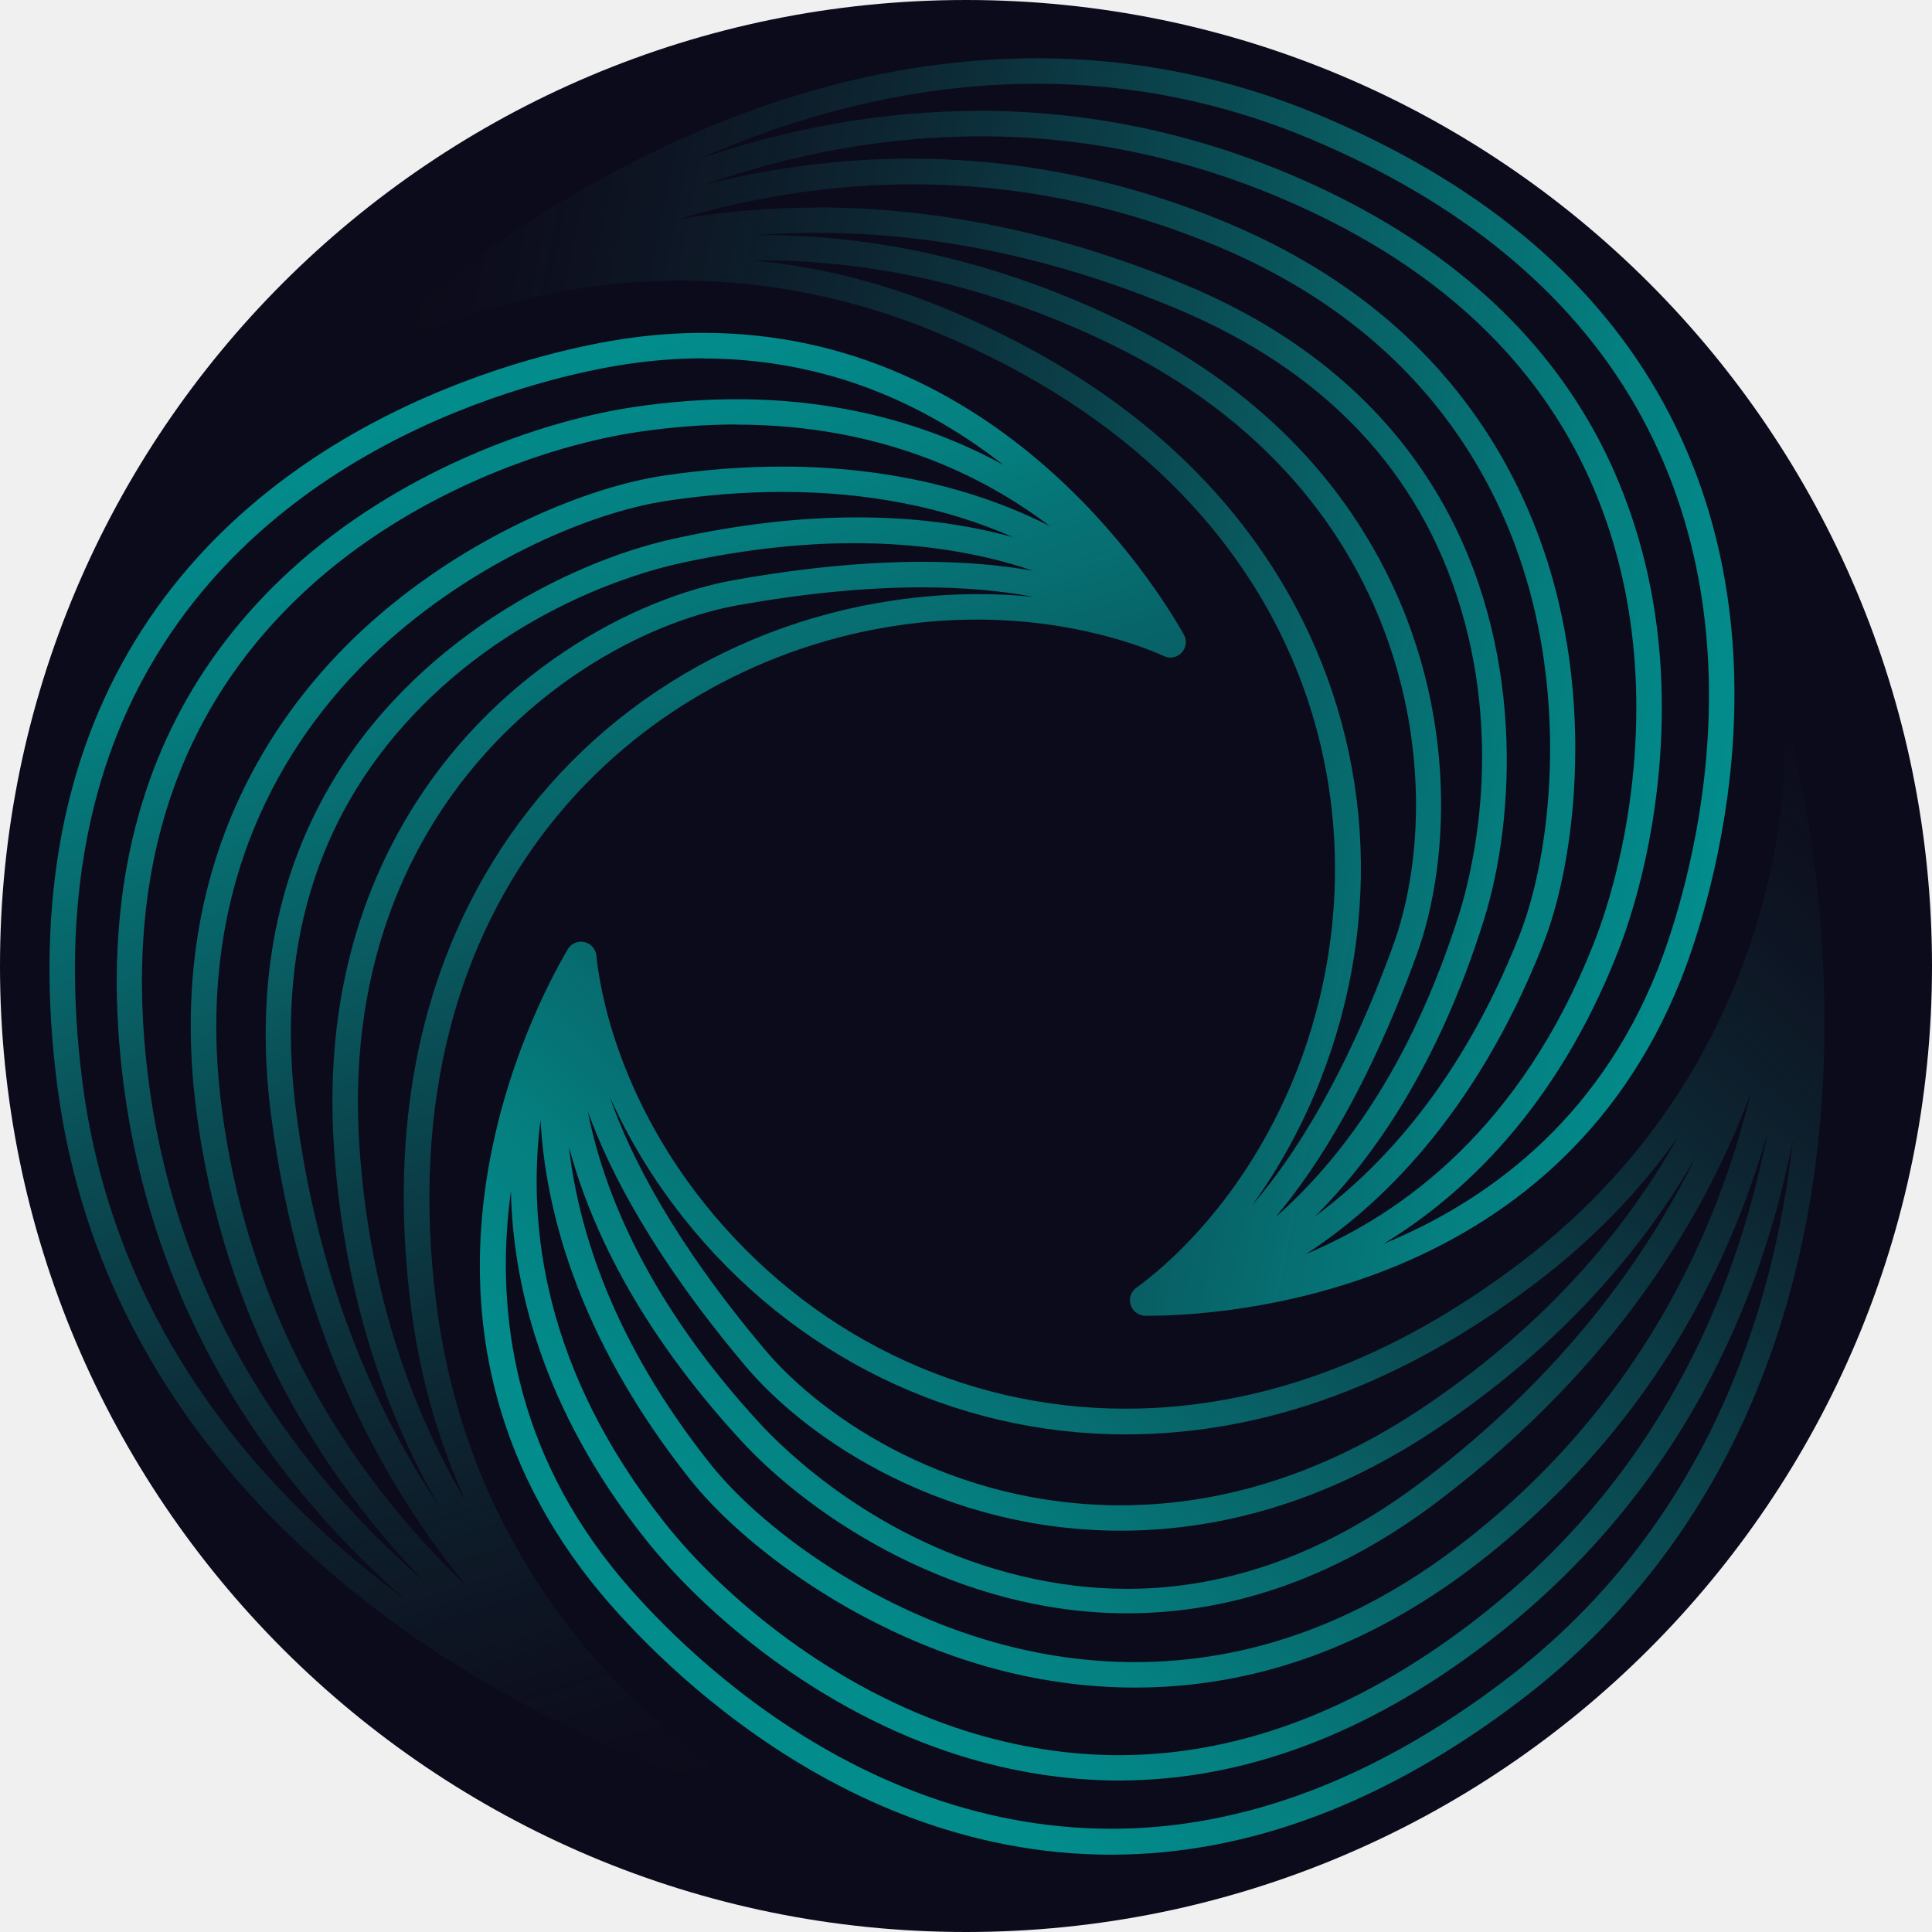
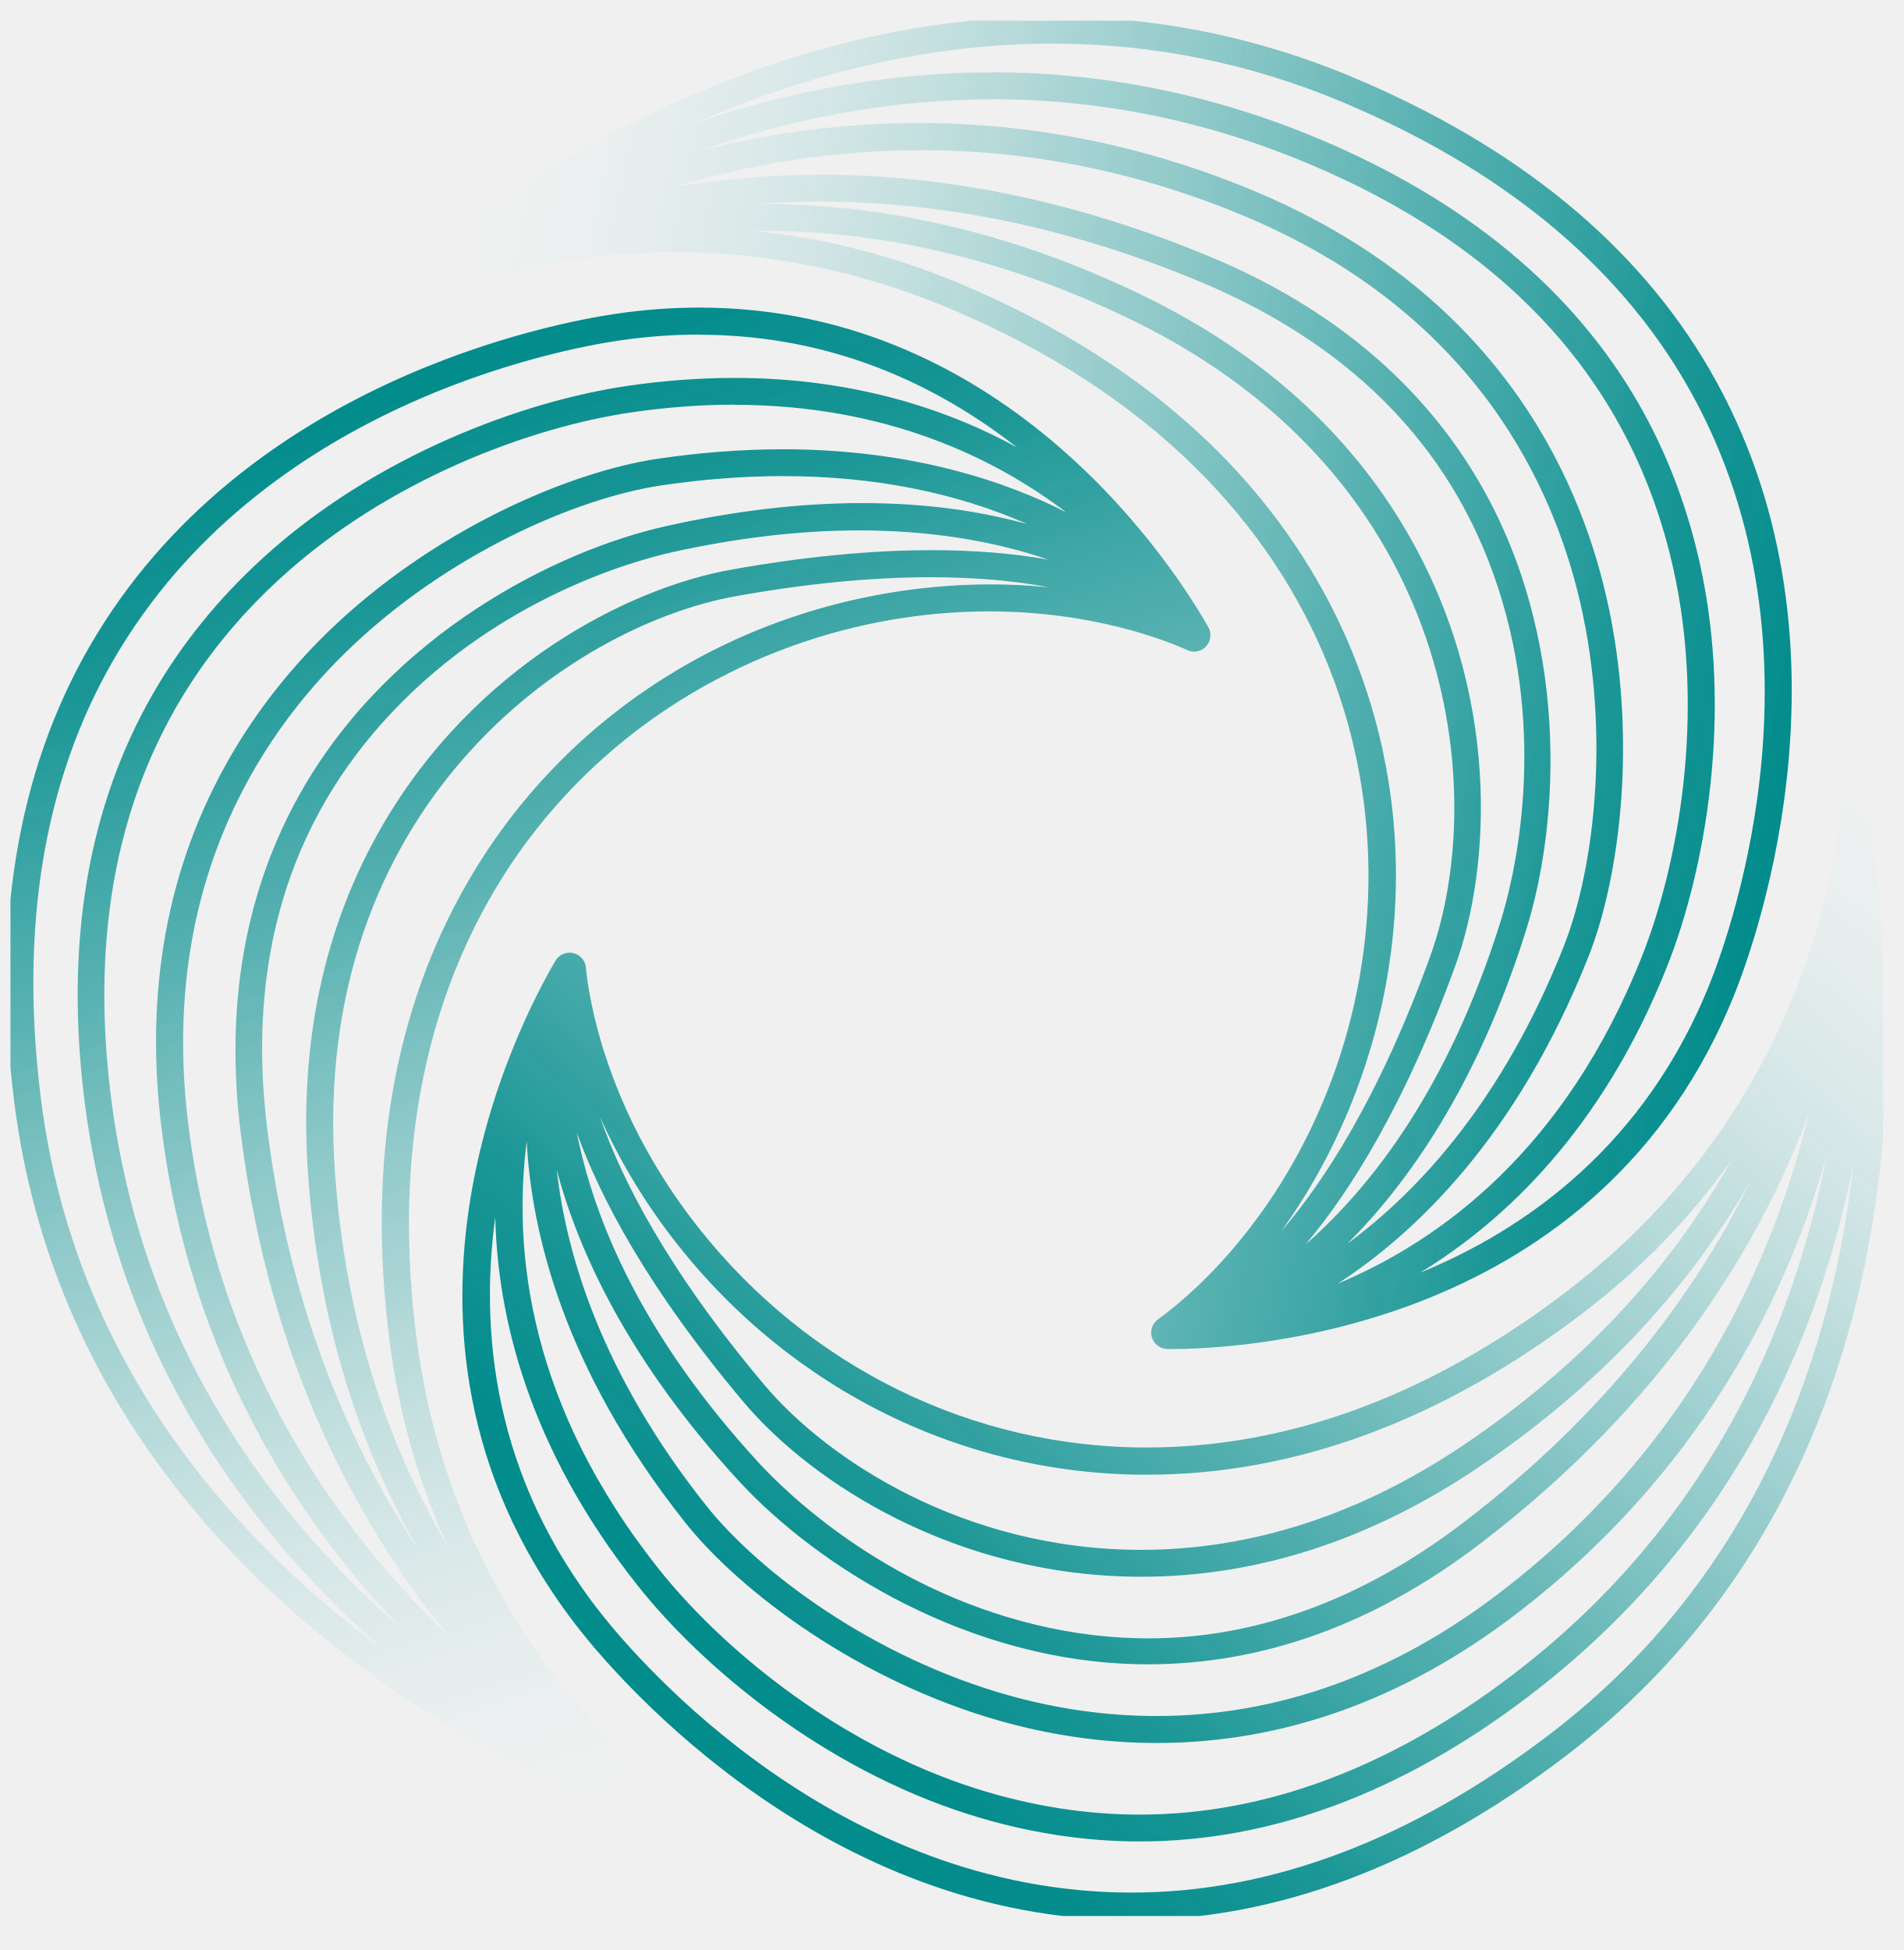
- <svg xmlns="http://www.w3.org/2000/svg" width="400" height="400" viewBox="0 0 400 400" fill="none">
-   <rect width="400" height="400" rx="200" fill="#0C0B1B" />
-   <path d="M230.094 383.993C170.24 383.993 129.971 337.005 122.506 327.586C77.662 271.004 110.497 208.496 117.549 196.535C118.121 195.566 119.17 194.962 120.298 194.962C120.599 194.962 120.885 195.01 121.171 195.09C122.442 195.455 123.347 196.535 123.475 197.838C124.078 204.033 127.478 226.002 145.586 248.844C167.158 276.055 199.039 291.67 233.064 291.654C260.942 291.654 288.487 281.44 314.951 261.298C371.692 218.123 369.563 155.012 369.532 154.377L371.088 154.138C371.454 155.457 379.809 187.099 377.268 226.859C374.869 264.094 362.098 316.037 314.792 352.048C286.946 373.239 258.464 383.977 230.126 383.993H230.094ZM105.763 246.731C102.792 268.668 105.207 297.309 126.62 324.313C133.8 333.384 172.575 378.624 230.142 378.624C257.368 378.624 284.77 368.267 311.599 347.855C353.393 316.053 367.308 271.226 371.168 236.152C364.798 268.684 348.309 309.366 307.644 340.309C282.943 359.101 257.4 368.632 231.714 368.632C220.706 368.632 209.507 366.869 198.451 363.39C169.573 354.288 145.983 334.273 133.546 318.563C112.18 291.606 106.224 265.968 105.779 246.715L105.763 246.731ZM111.926 231.784C109.13 253.578 112.482 283.553 137.66 315.322C149.621 330.413 172.289 349.666 200.04 358.402C210.556 361.706 221.198 363.39 231.667 363.39C256.225 363.39 280.719 354.225 304.467 336.147C343.417 306.506 359.604 267.318 365.91 234.691C357.809 263.14 340.685 297.229 304.912 324.456C283.165 340.992 259.656 349.395 235.002 349.395C224.852 349.395 214.59 347.95 204.503 345.107C177.054 337.371 153.735 319.993 142.791 306.189C119.027 276.198 112.816 249.384 111.91 231.784H111.926ZM117.772 237.296C119.71 254.515 126.826 277.564 146.921 302.916C157.325 316.053 179.612 332.621 205.933 340.039C215.528 342.74 225.297 344.122 234.955 344.122C258.464 344.122 280.926 336.1 301.719 320.278C338.969 291.924 355.394 255.595 362.479 226.303C353.265 251.163 334.823 282.6 297.97 310.636C277.574 326.156 255.827 334.019 233.319 334.019C198.594 334.019 168.54 314.719 153.354 298.183C131.751 274.673 121.997 253.324 117.756 237.296H117.772ZM121.711 230.148C125.047 247.001 134.26 269.622 157.246 294.624C162.408 300.248 181.581 319.151 211.429 326.299C218.768 328.062 226.155 328.952 233.366 328.952C254.493 328.952 275.175 321.375 294.809 306.427C323.72 284.426 340.891 260.313 351.073 239.551C338.54 261.377 320.717 280.137 297.891 295.53C276.859 309.715 254.684 316.911 232.016 316.911C195.878 316.911 167.571 298.532 154.307 282.79C135.706 260.71 126.35 242.983 121.711 230.148ZM126.286 227.209C130.448 239.186 139.359 256.866 158.342 279.407C170.875 294.275 197.673 311.653 231.968 311.653C253.62 311.653 274.81 304.759 294.968 291.177C317.588 275.928 335.157 257.231 347.372 235.437C339.446 246.652 329.661 256.723 318.144 265.491C290.695 286.38 262.054 296.975 233.049 296.975C197.45 296.975 164.076 280.63 141.472 252.1C135.341 244.365 130.21 235.93 126.302 227.209H126.286Z" fill="url(#paint0_linear_30876_22369)" />
-   <path d="M237.099 272.401C235.654 272.401 234.399 271.401 234.033 269.987C233.7 268.7 234.192 267.382 235.257 266.619C240.308 262.998 257.638 249.066 268.377 221.967C288.328 171.58 273.698 102.242 194.48 69.059C177.118 61.783 159.073 58.098 140.853 58.098C101.903 58.098 74.867 75.079 74.597 75.254L73.612 74.031C74.581 73.062 97.757 50.013 133.514 32.317C160.661 18.878 187.999 12.064 214.749 12.064C234.859 12.064 254.509 16.019 273.158 23.834C305.436 37.352 328.977 56.653 343.147 81.195C373.09 133.027 352.519 191.404 348.103 202.587C321.798 269.05 251.602 272.417 237.798 272.417H237.099V272.401ZM188.698 32.857C211.048 32.857 233.064 37.337 254.16 46.169C279.353 56.732 298.383 72.903 310.71 94.252C315.777 103.037 319.669 112.647 322.242 122.797C329.263 150.437 325.88 179.332 319.399 195.693C305.309 231.275 285.183 250.051 270.394 259.63C290.663 251.163 314.951 233.277 329.867 195.582C336.952 177.68 342.289 148.42 335.983 120.033C327.961 83.911 303.911 57.224 264.501 40.72C244.708 32.428 224.026 28.219 203.058 28.219C184.107 28.219 164.902 31.586 145.745 38.258C159.962 34.668 174.338 32.841 188.682 32.841L188.698 32.857ZM202.804 22.945C224.63 22.945 246.074 27.297 266.55 35.875C295.174 47.868 316.206 65.231 329.057 87.469C334.569 97 338.62 107.58 341.145 118.906C347.706 148.467 342.162 178.903 334.791 197.536C322.131 229.528 302.894 247.494 286.454 257.517C306.929 249.13 330.534 232.721 343.226 200.665C347.483 189.911 367.276 133.71 338.508 83.864C324.895 60.29 302.227 41.721 271.141 28.695C253.159 21.166 234.192 17.337 214.765 17.337C191.7 17.337 168.143 22.579 144.633 32.937C163.933 26.312 183.456 22.961 202.835 22.961L202.804 22.945ZM157.722 48.663C182.884 48.663 208.093 54.731 232.636 66.708C255.446 77.827 272.745 93.426 284.087 113.076C302.164 144.369 300.385 178.077 293.395 197.425C283.563 224.572 272.888 241.537 264.104 251.973C277.034 240.663 292.013 221.363 302.18 188.958C304.467 181.667 311.25 155.616 302.513 126.197C294.062 97.699 274.254 76.747 243.612 63.912C218.72 53.492 193.67 48.202 169.175 48.202C165.029 48.202 160.883 48.361 156.785 48.663C157.087 48.663 157.405 48.663 157.706 48.663H157.722ZM169.191 42.944C194.385 42.944 220.118 48.377 245.661 59.067C269.298 68.963 286.994 83.879 298.24 103.37C315.602 133.44 313.919 169.118 307.199 190.546C297.637 221.014 284.023 240.123 272.268 251.83C286.215 241.553 302.624 223.857 314.538 193.771C320.701 178.188 323.91 150.596 317.175 124.1C311.218 100.701 295.111 69.027 252.142 51.029C231.746 42.483 210.524 38.163 189.047 38.163C172.877 38.163 156.531 40.593 140.313 45.406C149.748 43.786 159.422 42.976 169.191 42.976V42.944ZM155.959 53.92C169.604 55.191 183.202 58.638 196.513 64.214C228.331 77.541 251.825 97.048 266.327 122.162C284.134 152.995 286.66 190.07 273.253 223.905C269.616 233.086 264.882 241.744 259.29 249.479C267.582 239.885 278.432 223.333 288.471 195.63C299.86 164.13 294.158 102.576 230.348 71.426C206.521 59.798 182.09 53.905 157.706 53.905C157.135 53.905 156.547 53.905 155.975 53.905L155.959 53.92Z" fill="url(#paint1_linear_30876_22369)" />
-   <path d="M155.053 372.159C153.719 371.809 122.092 363.199 88.988 341.135C57.933 320.453 19.349 283.41 11.819 224.445C7.387 189.736 12.328 159.698 26.497 135.14C56.424 83.292 117.263 71.918 129.145 70.155C134.689 69.329 140.233 68.916 145.618 68.916C206.663 68.916 239.212 120.939 245.105 131.375C245.82 132.63 245.581 134.219 244.549 135.235C243.945 135.823 243.151 136.141 242.325 136.141C241.88 136.141 241.436 136.045 241.023 135.855C237.099 134.076 222.723 128.278 202.247 128.278C196.799 128.278 191.271 128.691 185.807 129.501C132.195 137.427 79.457 184.748 90.338 269.955C99.361 340.722 155.085 370.395 155.641 370.681L155.069 372.159H155.053ZM145.554 74.19C140.439 74.19 135.166 74.587 129.908 75.365C118.455 77.049 59.903 88.009 31.119 137.856C17.506 161.429 12.772 190.34 17.03 223.778C23.669 275.864 55.535 310.334 83.984 331.223C58.998 309.429 32.009 274.816 25.544 224.143C21.62 193.342 26.132 166.465 38.967 144.226C44.463 134.695 51.595 125.879 60.141 118.048C82.46 97.588 111.592 87.168 131.417 84.245C138.581 83.18 145.697 82.656 152.544 82.656C176.466 82.656 194.829 89.185 207.696 96.222C188.999 81.608 168.143 74.221 145.57 74.221L145.554 74.19ZM161.963 101.845C154.355 101.845 146.38 102.449 138.279 103.656C121.695 106.102 96.2 117.126 76.63 136.204C59.331 153.058 39.967 182.842 45.861 229.051C51.786 275.499 75.025 307.872 96.867 328.666C79.95 308.254 61.952 276.579 56.09 230.64C52.85 205.224 56.901 182.445 68.163 162.954C85.525 132.884 117.263 116.507 139.169 111.614C152.512 108.628 165.379 107.119 177.388 107.119C189.397 107.119 199.785 108.501 209.729 111.217C195.608 104.99 179.58 101.845 161.963 101.845ZM152.48 87.882C145.92 87.882 139.073 88.406 132.163 89.423C113.117 92.235 85.112 102.242 63.668 121.908C36.393 146.911 25.306 181.095 30.722 223.476C36.917 272.036 62.762 305.633 87.86 327.427C67.273 306.189 46.305 274.323 40.619 229.719C37.156 202.619 41.651 178.061 53.978 156.712C59.045 147.927 65.431 139.762 72.928 132.439C93.356 112.536 120.075 101.035 137.485 98.462C145.84 97.223 154.084 96.603 161.995 96.603C187.57 96.603 206.044 103.148 217.338 108.914C203.391 98.319 182.137 87.914 152.464 87.914L152.48 87.882ZM176.8 112.456C165.283 112.456 153.004 113.902 140.296 116.729C132.846 118.397 106.89 125.545 85.763 147.816C65.304 169.372 57.075 197.012 61.285 229.957C65.891 266 78.186 292.909 91.069 312.114C78.441 290.335 71.102 265.539 69.18 238.058C67.416 212.738 72.261 189.959 83.603 170.325C101.664 139.032 131.734 123.703 152.004 120.097C166.093 117.587 179.214 116.316 191.001 116.316C199.309 116.316 206.965 116.936 213.891 118.175C202.756 114.378 190.318 112.456 176.8 112.456ZM190.826 121.606C179.326 121.606 166.57 122.845 152.941 125.275C119.964 131.153 69.497 166.878 74.438 237.709C76.328 264.92 83.746 289.493 96.502 310.97C90.751 298.5 86.923 284.982 85.096 270.622C80.728 236.406 85.875 206.304 100.378 181.19C118.185 150.358 149.033 129.628 185.028 124.306C190.874 123.449 196.751 123.004 202.518 123.004C206.409 123.004 210.269 123.194 214.066 123.592C207.156 122.273 199.372 121.606 190.842 121.606H190.826Z" fill="url(#paint2_linear_30876_22369)" />
+ <svg xmlns="http://www.w3.org/2000/svg" width="123" height="126" viewBox="0 0 123 126" fill="none">
+   <g clip-path="url(#clip0_30491_29900)">
+     <path d="M73.112 124.065C53.319 124.065 40.004 108.527 37.535 105.412C22.706 86.702 33.563 66.031 35.896 62.076C36.085 61.756 36.431 61.556 36.804 61.556C36.904 61.556 36.999 61.572 37.093 61.598C37.514 61.719 37.813 62.076 37.855 62.507C38.055 64.555 39.179 71.82 45.167 79.374C52.3 88.372 62.843 93.535 74.095 93.53C83.314 93.53 92.422 90.153 101.173 83.492C119.937 69.215 119.233 48.345 119.222 48.135L119.737 48.056C119.858 48.492 122.621 58.956 121.78 72.104C120.987 84.416 116.764 101.593 101.121 113.502C91.912 120.509 82.494 124.06 73.123 124.065H73.112ZM31.998 78.675C31.016 85.929 31.814 95.4 38.895 104.33C41.269 107.33 54.092 122.29 73.128 122.29C82.132 122.29 91.193 118.865 100.065 112.115C113.885 101.599 118.487 86.775 119.763 75.177C117.657 85.935 112.204 99.387 98.757 109.62C90.589 115.834 82.142 118.986 73.648 118.986C70.008 118.986 66.305 118.403 62.649 117.252C53.099 114.242 45.298 107.624 41.185 102.429C34.12 93.514 32.15 85.036 32.003 78.67L31.998 78.675ZM34.036 73.732C33.112 80.939 34.22 90.851 42.546 101.357C46.501 106.347 53.997 112.714 63.174 115.603C66.651 116.695 70.171 117.252 73.632 117.252C81.753 117.252 89.853 114.221 97.706 108.244C110.586 98.442 115.939 85.483 118.024 74.694C115.345 84.101 109.683 95.374 97.853 104.377C90.662 109.846 82.888 112.624 74.736 112.624C71.379 112.624 67.986 112.146 64.65 111.206C55.573 108.648 47.862 102.901 44.243 98.337C36.384 88.419 34.33 79.552 34.031 73.732H34.036ZM35.969 75.555C36.61 81.249 38.963 88.871 45.608 97.255C49.049 101.599 56.419 107.077 65.123 109.531C68.296 110.424 71.526 110.881 74.72 110.881C82.494 110.881 89.922 108.228 96.798 102.996C109.116 93.62 114.547 81.606 116.89 71.92C113.843 80.141 107.745 90.536 95.558 99.808C88.813 104.94 81.622 107.54 74.179 107.54C62.696 107.54 52.758 101.157 47.736 95.689C40.592 87.915 37.367 80.855 35.964 75.555H35.969ZM37.272 73.191C38.375 78.764 41.422 86.245 49.023 94.513C50.73 96.372 57.07 102.623 66.94 104.987C69.367 105.57 71.81 105.864 74.195 105.864C81.181 105.864 88.02 103.358 94.513 98.415C104.073 91.14 109.751 83.166 113.118 76.301C108.974 83.518 103.08 89.722 95.532 94.812C88.577 99.503 81.244 101.882 73.748 101.882C61.798 101.882 52.437 95.805 48.051 90.599C41.9 83.298 38.806 77.436 37.272 73.191ZM38.785 72.219C40.161 76.18 43.108 82.026 49.385 89.48C53.53 94.397 62.391 100.144 73.732 100.144C80.892 100.144 87.899 97.864 94.565 93.373C102.045 88.33 107.855 82.147 111.894 74.94C109.273 78.649 106.037 81.979 102.229 84.879C93.152 91.786 83.681 95.29 74.089 95.29C62.318 95.29 51.281 89.885 43.807 80.451C41.779 77.892 40.082 75.103 38.79 72.219H38.785Z" fill="url(#paint0_linear_30491_29900)" />
+     <path d="M75.429 87.164C74.951 87.164 74.536 86.833 74.415 86.366C74.305 85.94 74.468 85.504 74.82 85.252C76.49 84.054 82.221 79.448 85.772 70.486C92.369 53.824 87.531 30.895 61.335 19.922C55.594 17.516 49.627 16.297 43.602 16.297C30.722 16.297 21.781 21.913 21.692 21.971L21.366 21.566C21.687 21.246 29.351 13.624 41.175 7.772C50.152 3.328 59.192 1.075 68.038 1.075C74.688 1.075 81.186 2.383 87.353 4.967C98.027 9.437 105.811 15.819 110.497 23.935C120.399 41.075 113.596 60.38 112.136 64.078C103.437 86.056 80.225 87.169 75.66 87.169H75.429V87.164ZM59.423 7.951C66.814 7.951 74.095 9.432 81.07 12.353C89.401 15.846 95.694 21.193 99.771 28.253C101.446 31.158 102.733 34.336 103.584 37.693C105.906 46.833 104.787 56.388 102.644 61.798C97.985 73.564 91.329 79.773 86.439 82.941C93.141 80.141 101.173 74.226 106.106 61.761C108.448 55.841 110.213 46.165 108.128 36.779C105.475 24.834 97.522 16.009 84.49 10.551C77.945 7.809 71.106 6.417 64.172 6.417C57.905 6.417 51.554 7.53 45.219 9.737C49.921 8.55 54.675 7.945 59.418 7.945L59.423 7.951ZM64.088 4.673C71.305 4.673 78.397 6.112 85.168 8.949C94.633 12.915 101.588 18.656 105.838 26.01C107.66 29.162 109 32.66 109.835 36.406C112.005 46.181 110.171 56.246 107.734 62.407C103.547 72.987 97.186 78.928 91.749 82.242C98.52 79.469 106.326 74.042 110.523 63.442C111.931 59.886 118.476 41.301 108.963 24.818C104.461 17.022 96.966 10.882 86.686 6.574C80.74 4.085 74.468 2.819 68.043 2.819C60.416 2.819 52.626 4.552 44.852 7.977C51.234 5.787 57.69 4.678 64.098 4.678L64.088 4.673ZM49.18 13.177C57.501 13.177 65.837 15.184 73.953 19.145C81.496 22.822 87.216 27.98 90.967 34.478C96.945 44.826 96.356 55.972 94.045 62.37C90.793 71.348 87.263 76.958 84.359 80.409C88.635 76.669 93.588 70.287 96.95 59.571C97.706 57.16 99.949 48.545 97.06 38.817C94.266 29.393 87.715 22.464 77.582 18.22C69.351 14.774 61.068 13.025 52.968 13.025C51.596 13.025 50.225 13.078 48.87 13.177C48.97 13.177 49.075 13.177 49.175 13.177H49.18ZM52.973 11.286C61.304 11.286 69.814 13.083 78.26 16.618C86.076 19.89 91.928 24.823 95.647 31.268C101.389 41.212 100.832 53.01 98.61 60.096C95.448 70.171 90.946 76.49 87.059 80.362C91.671 76.963 97.097 71.111 101.037 61.162C103.075 56.009 104.136 46.885 101.909 38.123C99.939 30.386 94.612 19.912 80.403 13.96C73.659 11.134 66.641 9.705 59.539 9.705C54.191 9.705 48.786 10.509 43.423 12.101C46.543 11.565 49.742 11.297 52.973 11.297V11.286ZM48.597 14.916C53.109 15.336 57.606 16.476 62.008 18.32C72.529 22.727 80.298 29.178 85.094 37.482C90.983 47.678 91.818 59.938 87.384 71.127C86.181 74.163 84.616 77.026 82.767 79.584C85.509 76.411 89.097 70.938 92.417 61.777C96.183 51.361 94.297 31.006 73.196 20.705C65.317 16.86 57.238 14.911 49.175 14.911C48.986 14.911 48.791 14.911 48.602 14.911L48.597 14.916Z" fill="url(#paint1_linear_30491_29900)" />
+     <path d="M48.298 120.152C47.856 120.037 37.398 117.19 26.451 109.893C16.182 103.054 3.422 90.804 0.933 71.306C-0.533 59.828 1.101 49.895 5.786 41.774C15.683 24.629 35.801 20.867 39.73 20.285C41.563 20.011 43.397 19.875 45.178 19.875C65.364 19.875 76.127 37.078 78.076 40.529C78.313 40.944 78.234 41.469 77.892 41.806C77.693 42 77.43 42.105 77.157 42.105C77.01 42.105 76.863 42.073 76.726 42.01C75.429 41.422 70.675 39.505 63.904 39.505C62.102 39.505 60.274 39.641 58.467 39.909C40.739 42.53 23.299 58.179 26.898 86.355C29.881 109.757 48.308 119.569 48.492 119.664L48.303 120.152H48.298ZM45.157 21.619C43.465 21.619 41.721 21.75 39.982 22.007C36.195 22.564 16.833 26.189 7.315 42.672C2.813 50.468 1.248 60.028 2.655 71.085C4.851 88.309 15.388 99.708 24.796 106.615C16.534 99.409 7.609 87.963 5.471 71.206C4.174 61.02 5.665 52.133 9.91 44.779C11.727 41.627 14.086 38.712 16.912 36.122C24.292 29.356 33.926 25.91 40.481 24.944C42.85 24.592 45.204 24.419 47.468 24.419C55.379 24.419 61.451 26.577 65.706 28.904C59.523 24.072 52.626 21.629 45.162 21.629L45.157 21.619ZM50.583 30.764C48.067 30.764 45.43 30.964 42.751 31.363C37.267 32.172 28.836 35.817 22.364 42.126C16.644 47.699 10.241 57.548 12.189 72.829C14.149 88.188 21.834 98.894 29.056 105.77C23.462 99.02 17.511 88.546 15.572 73.354C14.501 64.95 15.84 57.417 19.564 50.972C25.306 41.028 35.801 35.612 43.045 33.995C47.457 33.007 51.712 32.508 55.683 32.508C59.654 32.508 63.09 32.965 66.378 33.863C61.708 31.804 56.408 30.764 50.583 30.764ZM47.447 26.147C45.277 26.147 43.013 26.32 40.728 26.656C34.43 27.586 25.169 30.895 18.078 37.398C9.059 45.666 5.392 56.971 7.183 70.985C9.232 87.043 17.779 98.153 26.078 105.36C19.27 98.337 12.336 87.8 10.456 73.05C9.311 64.088 10.797 55.967 14.874 48.907C16.549 46.003 18.661 43.303 21.14 40.881C27.895 34.299 36.731 30.496 42.488 29.645C45.251 29.235 47.977 29.03 50.593 29.03C59.05 29.03 65.159 31.195 68.894 33.102C64.282 29.598 57.254 26.157 47.441 26.157L47.447 26.147ZM55.489 34.273C51.681 34.273 47.62 34.751 43.418 35.686C40.954 36.237 32.371 38.601 25.385 45.966C18.619 53.094 15.898 62.234 17.29 73.128C18.813 85.047 22.879 93.945 27.139 100.296C22.963 93.095 20.536 84.895 19.901 75.807C19.318 67.434 20.92 59.902 24.67 53.409C30.643 43.061 40.587 37.992 47.289 36.8C51.948 35.97 56.287 35.549 60.185 35.549C62.932 35.549 65.464 35.754 67.754 36.164C64.072 34.908 59.959 34.273 55.489 34.273ZM60.127 37.298C56.324 37.298 52.106 37.708 47.599 38.512C36.694 40.456 20.006 52.269 21.639 75.692C22.264 84.69 24.718 92.816 28.936 99.918C27.034 95.795 25.768 91.324 25.164 86.576C23.72 75.261 25.421 65.307 30.217 57.002C36.106 46.806 46.307 39.951 58.21 38.191C60.143 37.908 62.087 37.761 63.993 37.761C65.28 37.761 66.557 37.824 67.812 37.955C65.527 37.519 62.953 37.298 60.132 37.298H60.127Z" fill="url(#paint2_linear_30491_29900)" />
+   </g>
  <defs>
-     <linearGradient id="paint0_linear_30876_22369" x1="164.823" y1="335.687" x2="353.361" y2="119.017" gradientUnits="userSpaceOnUse">
+     <linearGradient id="paint0_linear_30491_29900" x1="51.528" y1="108.091" x2="113.875" y2="36.442" gradientUnits="userSpaceOnUse">
      <stop stop-color="#038C8C" />
-       <stop offset="0.13" stop-color="#048686" stop-opacity="0.95" />
-       <stop offset="0.33" stop-color="#077678" stop-opacity="0.8" />
-       <stop offset="0.57" stop-color="#0B5B60" stop-opacity="0.56" />
-       <stop offset="0.84" stop-color="#12373F" stop-opacity="0.23" />
-       <stop offset="1" stop-color="#171F29" stop-opacity="0" />
+       <stop offset="0.13" stop-color="#109292" stop-opacity="0.95" />
+       <stop offset="0.33" stop-color="#35A3A3" stop-opacity="0.8" />
+       <stop offset="0.57" stop-color="#72BEBE" stop-opacity="0.56" />
+       <stop offset="0.84" stop-color="#C5E4E4" stop-opacity="0.23" />
+       <stop offset="1" stop-color="white" stop-opacity="0" />
    </linearGradient>
-     <linearGradient id="paint1_linear_30876_22369" x1="356.308" y1="166.779" x2="74.64" y2="110.54" gradientUnits="userSpaceOnUse">
+     <linearGradient id="paint1_linear_30491_29900" x1="114.854" y1="52.234" x2="21.713" y2="33.641" gradientUnits="userSpaceOnUse">
      <stop stop-color="#038C8C" />
-       <stop offset="0.13" stop-color="#048686" stop-opacity="0.95" />
-       <stop offset="0.33" stop-color="#077678" stop-opacity="0.8" />
-       <stop offset="0.57" stop-color="#0B5B60" stop-opacity="0.56" />
-       <stop offset="0.84" stop-color="#12373F" stop-opacity="0.23" />
-       <stop offset="1" stop-color="#171F29" stop-opacity="0" />
+       <stop offset="0.13" stop-color="#109292" stop-opacity="0.95" />
+       <stop offset="0.33" stop-color="#35A3A3" stop-opacity="0.8" />
+       <stop offset="0.57" stop-color="#72BEBE" stop-opacity="0.56" />
+       <stop offset="0.84" stop-color="#C5E4E4" stop-opacity="0.23" />
+       <stop offset="1" stop-color="white" stop-opacity="0" />
    </linearGradient>
-     <linearGradient id="paint2_linear_30876_22369" x1="97.061" y1="83.092" x2="183.972" y2="356.845" gradientUnits="userSpaceOnUse">
+     <linearGradient id="paint2_linear_30491_29900" x1="29.121" y1="24.563" x2="57.863" y2="115.084" gradientUnits="userSpaceOnUse">
      <stop stop-color="#038C8C" />
-       <stop offset="0.13" stop-color="#048686" stop-opacity="0.95" />
-       <stop offset="0.33" stop-color="#077678" stop-opacity="0.8" />
-       <stop offset="0.57" stop-color="#0B5B60" stop-opacity="0.56" />
-       <stop offset="0.84" stop-color="#12373F" stop-opacity="0.23" />
-       <stop offset="1" stop-color="#171F29" stop-opacity="0" />
+       <stop offset="0.13" stop-color="#109292" stop-opacity="0.95" />
+       <stop offset="0.33" stop-color="#35A3A3" stop-opacity="0.8" />
+       <stop offset="0.57" stop-color="#72BEBE" stop-opacity="0.56" />
+       <stop offset="0.84" stop-color="#C5E4E4" stop-opacity="0.23" />
+       <stop offset="1" stop-color="white" stop-opacity="0" />
    </linearGradient>
+     <clipPath id="clip0_30491_29900">
+       <rect width="121" height="122.466" fill="white" transform="translate(0.675049 1.33716)" />
+     </clipPath>
  </defs>
</svg>
